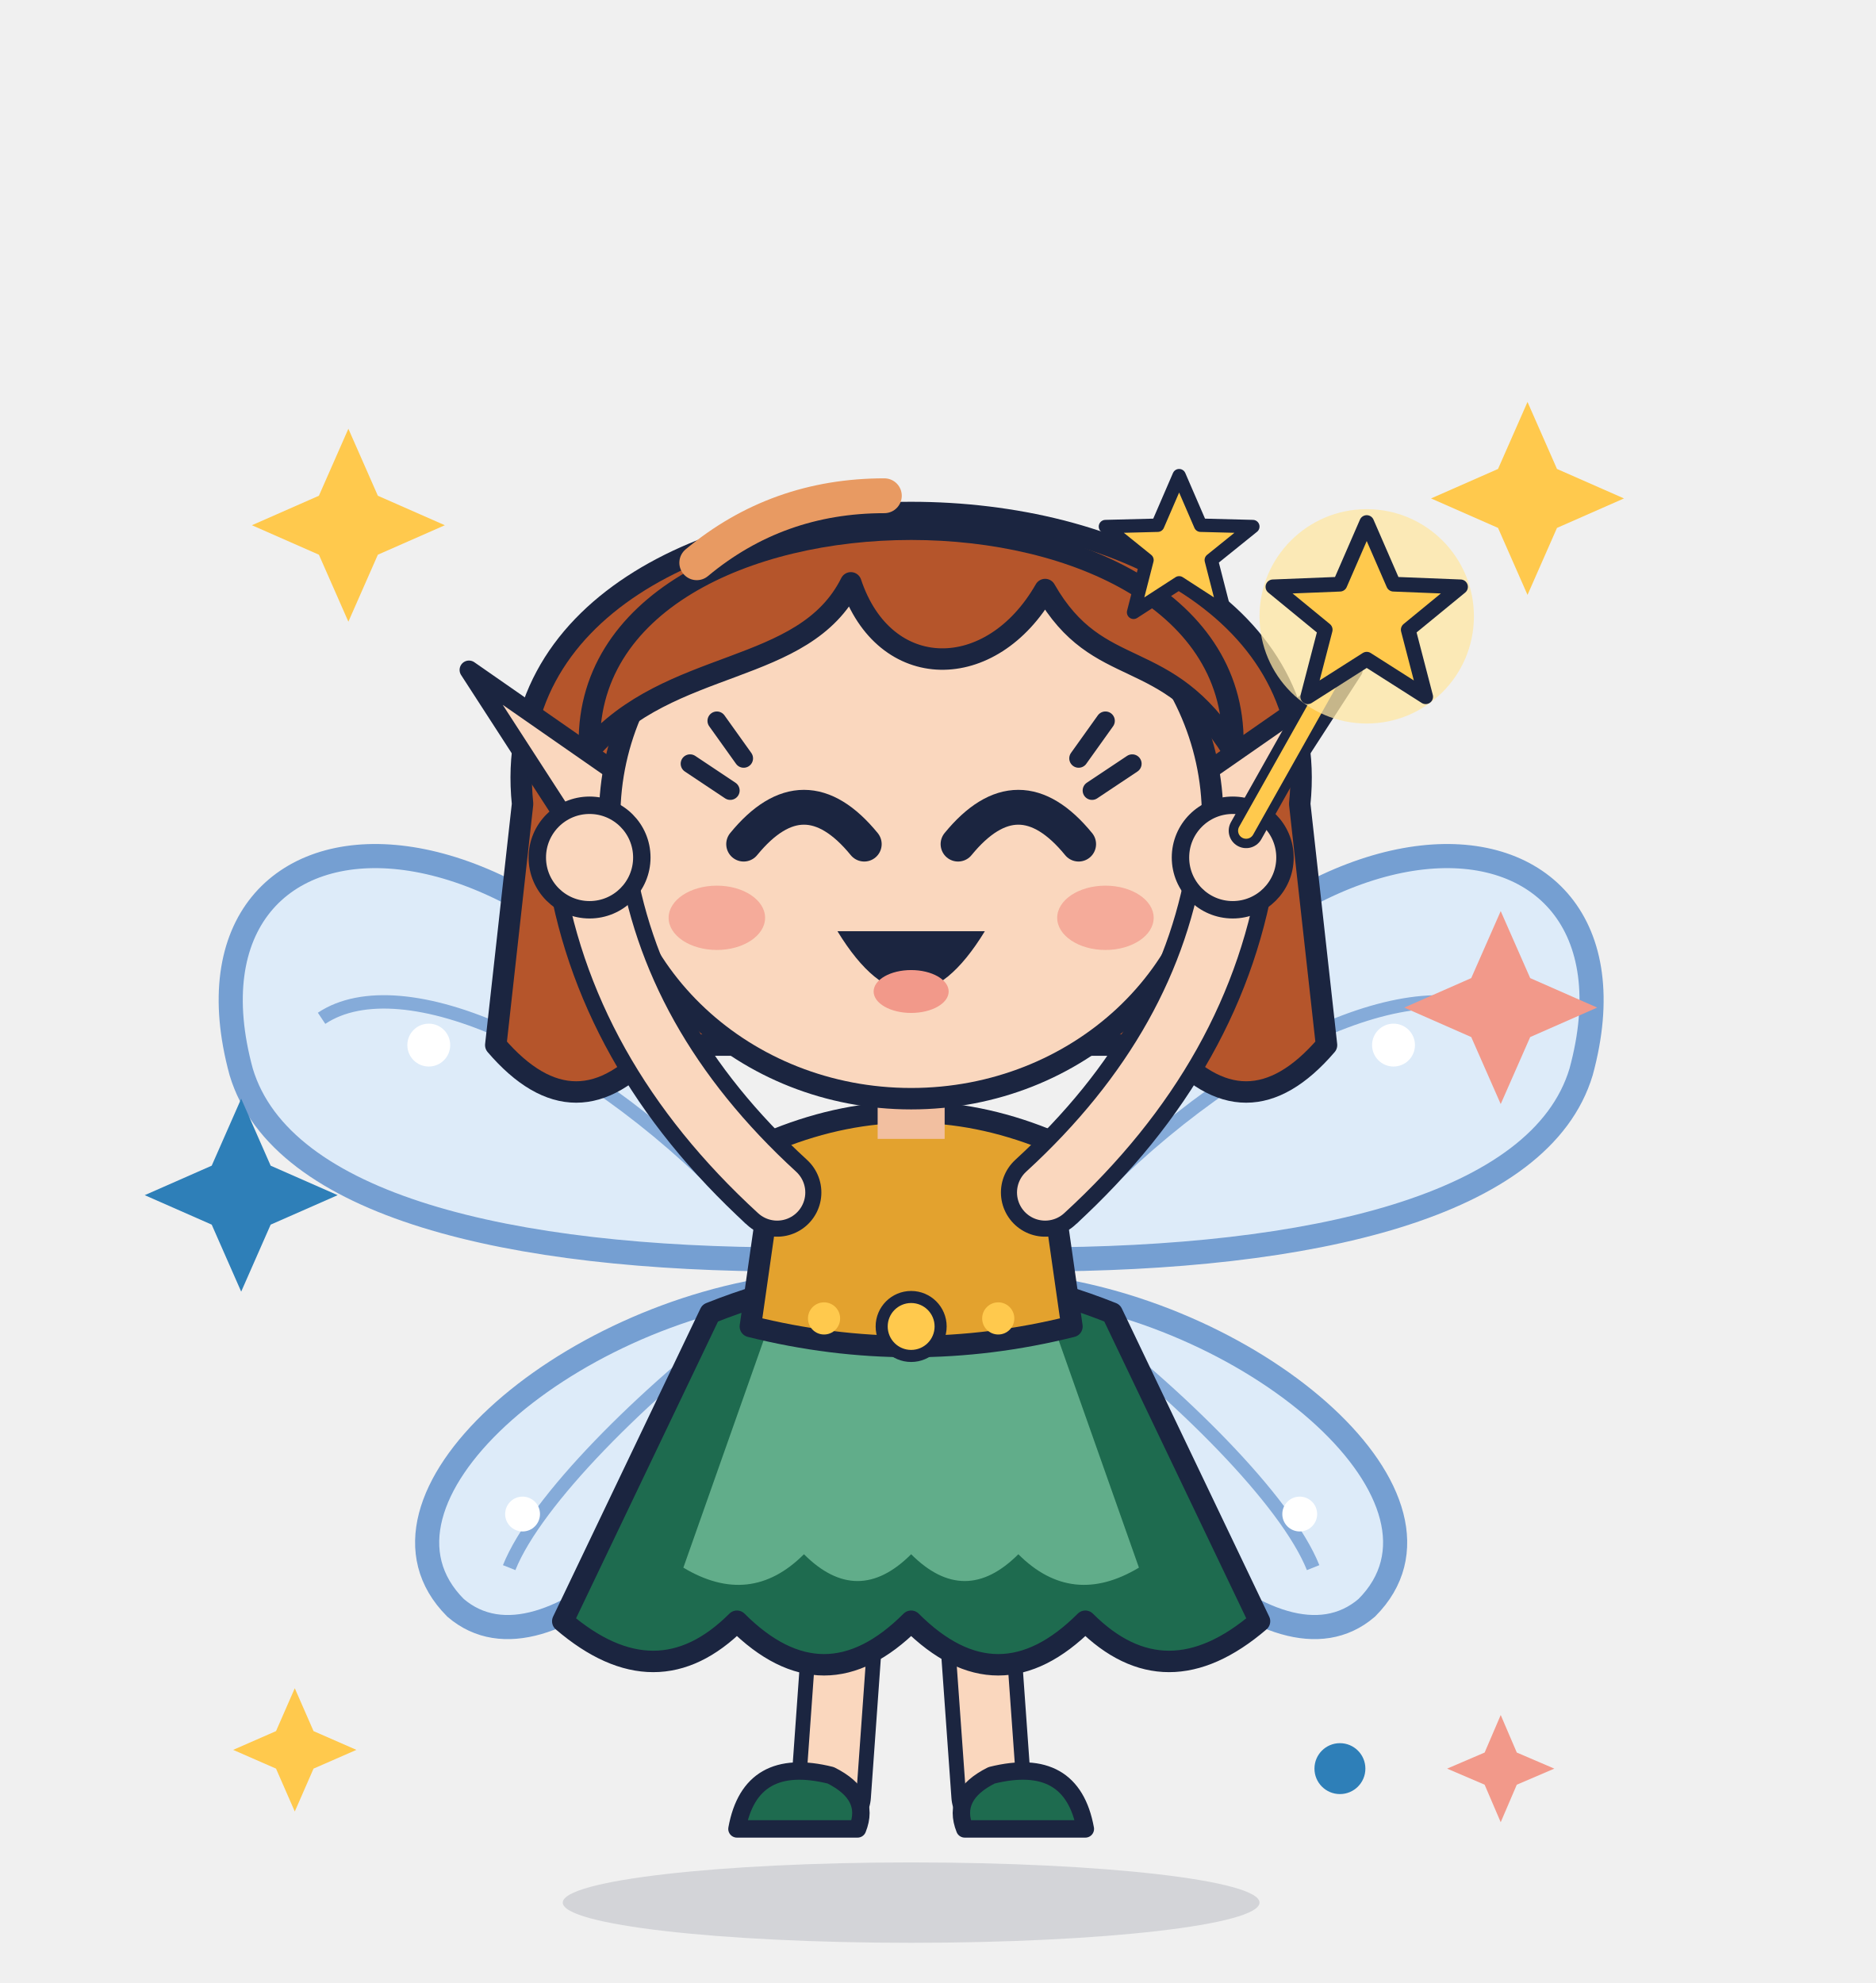
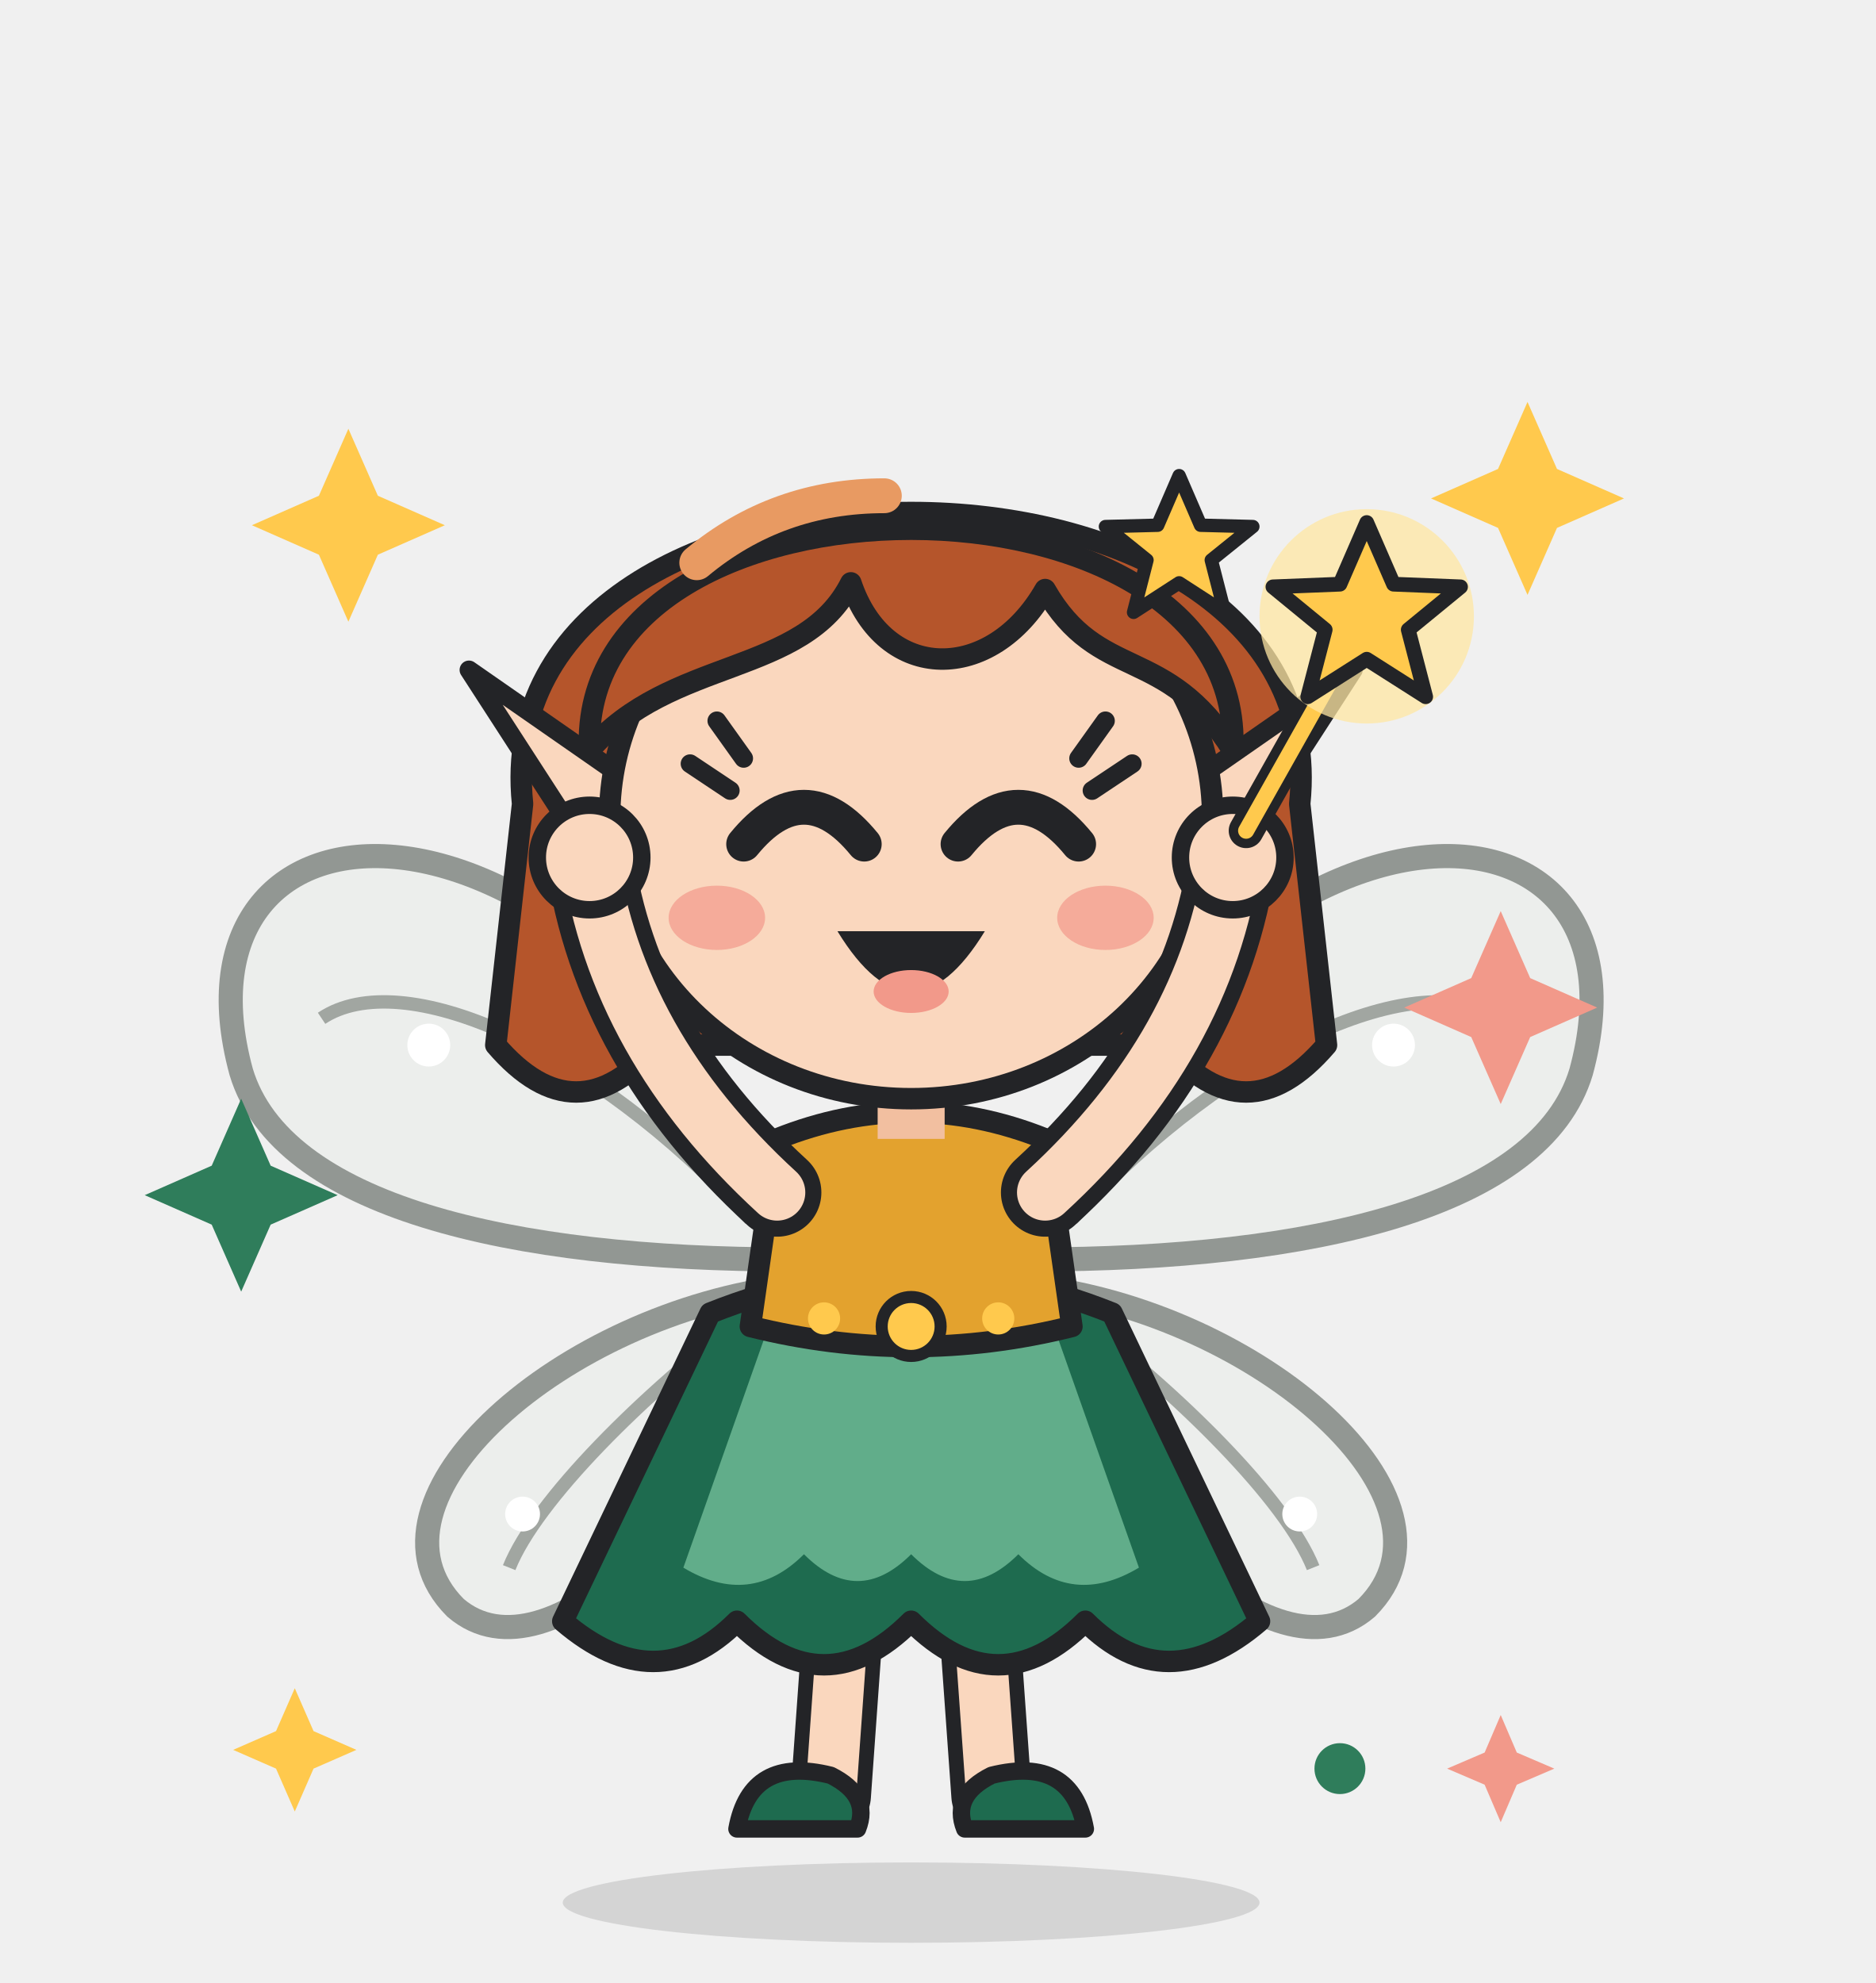
<svg xmlns="http://www.w3.org/2000/svg" viewBox="-8 -28 140 148" width="280" height="296" role="img" aria-labelledby="t">
  <style>.rd-wingL{transform-box:fill-box;transform-origin:100% 70%;animation:rd-flapL .38s ease-in-out infinite alternate}
.rd-wingR{transform-box:fill-box;transform-origin:0% 70%;animation:rd-flapR .38s ease-in-out infinite alternate}
.rd-star{transform-box:fill-box;transform-origin:center;animation:rd-star 2.2s ease-in-out infinite}
.rd-dust{transform-box:fill-box;transform-origin:center;animation:rd-dust 3s ease-in infinite}.rd-dust.b{animation-delay:1s}.rd-dust.c{animation-delay:2s}
.rd-shine{animation:rd-shine 3s ease-in-out infinite}
.rd-all{transform-box:fill-box;transform-origin:50% 100%;animation:rd-float 2.4s ease-in-out infinite}
.rd-look{animation:rd-look 5s ease-in-out infinite}
.rd-swing{transform-box:fill-box;transform-origin:100% 0%;animation:rd-swing 1.6s ease-in-out infinite alternate}
.rd-tip{transform-box:fill-box;transform-origin:center;animation:rd-tip 1.2s ease-in-out infinite alternate}
.rd-cheek{animation:rd-cheek 2.4s ease-in-out infinite}
.rd-dust,.rd-look,.rd-eyes,.rd-mouth-t,.rd-wave,.rd-bulb,.rd-ping,.rd-spark,.rd-dot,.rd-drop,.rd-sym,.rd-armL,.rd-armR,.rd-q{transform-box:fill-box;transform-origin:center}
.rd-eyes{animation:rd-blink 3.2s infinite}
.rd-ping{animation:rd-ping 2.4s ease-out infinite;transform-origin:50% 100%}
.rd-ping.b{animation-delay:.5s}
.rd-wave{transform-origin:0% 100%;animation:rd-wave .55s ease-in-out infinite alternate}
.rd-mouth-t{animation:rd-talk .24s ease-in-out infinite alternate}
.rd-snd{animation:rd-fade 1s ease-in-out infinite}.rd-snd.b{animation-delay:.3s}
.rd-bulb{animation:rd-pop 1.4s ease-in-out infinite alternate}
.rd-dot{animation:rd-fade 1.6s ease-in-out infinite}.rd-dot.b{animation-delay:.25s}.rd-dot.c{animation-delay:.5s}
.rd-spark{animation:rd-twinkle 1.1s ease-in-out infinite alternate}.rd-spark.b{animation-delay:.35s}.rd-spark.c{animation-delay:.7s}
.rd-jump{animation:rd-jump .5s cubic-bezier(.3,0,.5,1) infinite alternate}
.rd-drop{animation:rd-drop 1.8s ease-in infinite}
.rd-sym{animation:rd-bob 1.8s ease-in-out infinite alternate}.rd-sym.b{animation-delay:.4s}.rd-sym.c{animation-delay:.8s}
.rd-q{animation:rd-tilt 1.6s ease-in-out infinite alternate}
.rd-point{transform-box:fill-box;transform-origin:0% 100%;animation:rd-point .8s ease-in-out infinite alternate}
.rd-fist{transform-box:fill-box;transform-origin:100% 100%;animation:rd-fist .5s ease-in-out infinite alternate}
@keyframes rd-float{0%,100%{transform:translateY(0) rotate(0deg) scale(1,1)}25%{transform:translateY(-5px) rotate(-2.5deg) scale(.98,1.03)}50%{transform:translateY(-7px) rotate(0deg) scale(1,1)}75%{transform:translateY(-5px) rotate(2.5deg) scale(.98,1.03)}}
@keyframes rd-flapL{from{transform:rotate(8deg) scaleX(1)}to{transform:rotate(-14deg) scaleX(.72)}}
@keyframes rd-flapR{from{transform:rotate(-8deg) scaleX(1)}to{transform:rotate(14deg) scaleX(.72)}}
@keyframes rd-star{0%,100%{transform:rotate(0deg) scale(1)}50%{transform:rotate(72deg) scale(1.22)}}
@keyframes rd-dust{0%{transform:translateY(8px) scale(.3);opacity:0}20%{opacity:1}100%{transform:translateY(-26px) scale(1) rotate(90deg);opacity:0}}
@keyframes rd-shine{0%,100%{opacity:.35}50%{opacity:.75}}
@keyframes rd-look{0%,30%,100%{transform:translateX(0)}38%,55%{transform:translateX(-2.5px)}63%,80%{transform:translateX(2.5px)}}
@keyframes rd-swing{from{transform:rotate(-12deg)}to{transform:rotate(10deg)}}
@keyframes rd-tip{from{transform:scale(.85)}to{transform:scale(1.25)}}
@keyframes rd-cheek{0%,100%{opacity:.35}50%{opacity:.75}}
@keyframes rd-blink{0%,93%,100%{transform:scaleY(1)}96.5%{transform:scaleY(.08)}}
@keyframes rd-ping{0%{opacity:.9;transform:scale(.5)}100%{opacity:0;transform:scale(1.25)}}
@keyframes rd-wave{from{transform:rotate(-18deg)}to{transform:rotate(24deg)}}
@keyframes rd-talk{from{transform:scaleY(.3)}to{transform:scaleY(1.4)}}
@keyframes rd-fade{0%,100%{opacity:.15}50%{opacity:1}}
@keyframes rd-pop{from{transform:scale(.8) rotate(-6deg)}to{transform:scale(1.2) rotate(6deg)}}
@keyframes rd-twinkle{from{transform:scale(.4) rotate(0deg);opacity:.3}to{transform:scale(1.1) rotate(25deg);opacity:1}}
@keyframes rd-jump{from{transform:translateY(0) scale(1.04,.96)}to{transform:translateY(-12px) scale(.97,1.04)}}
@keyframes rd-drop{0%{transform:translateY(-3px);opacity:0}25%{opacity:1}100%{transform:translateY(9px);opacity:0}}
@keyframes rd-bob{from{transform:translateY(4px) rotate(-8deg)}to{transform:translateY(-5px) rotate(8deg)}}
@keyframes rd-tilt{from{transform:rotate(-14deg) translateY(2px)}to{transform:rotate(14deg) translateY(-3px)}}
@keyframes rd-point{from{transform:rotate(4deg)}to{transform:rotate(-16deg)}}
@keyframes rd-fist{from{transform:rotate(-6deg)}to{transform:rotate(16deg)}}
@media (prefers-reduced-motion:reduce){.rd-all,.rd-all *{animation:none!important}}</style>
-   <ellipse cx="60" cy="114" rx="26" ry="3" fill="#1B2540" opacity=".14" />
+   <ellipse cx="60" cy="114" rx="26" ry="3" fill="#232427" opacity=".14" />
  <path class="rd-dust" d="M14 98 l1.4 3.2 l3.2 1.4 l-3.2 1.4 l-1.4 3.2 l-1.4 -3.2 l-3.2 -1.4 l3.2 -1.4 z" fill="#FFC94D" />
  <path class="rd-dust b" d="M104 100 l1.2 2.8 l2.8 1.2 l-2.8 1.2 l-1.2 2.8 l-1.2 -2.8 l-2.8 -1.2 l2.8 -1.2 z" fill="#F2998A" />
-   <circle class="rd-dust c" cx="92" cy="104" r="1.9" fill="#2E7FB8" />
+   <circle class="rd-dust c" cx="92" cy="104" r="1.9" fill="#2F7D5B" />
  <g class="rd-all">
    <g class="rd-jump">
      <g class="rd-wingL">
-         <path d="M51 62 C34 28 4 30 10 52 C13 62 30 66 51 66 Z" fill="#DCEBFA" stroke="#6F9BD1" stroke-width="1.8" stroke-linejoin="round" opacity=".95" />
-         <path d="M51 68 C34 70 18 84 26 92 C33 98 46 84 51 72 Z" fill="#DCEBFA" stroke="#6F9BD1" stroke-width="1.8" stroke-linejoin="round" opacity=".95" />
-         <path d="M48 63 C36 50 22 44 16 48 M48 70 C40 76 32 84 30 89" fill="none" stroke="#6F9BD1" stroke-width="1" opacity=".8" />
+         <path d="M51 62 C34 28 4 30 10 52 C13 62 30 66 51 66 Z" fill="#ECEEEC" stroke="#8E938F" stroke-width="1.8" stroke-linejoin="round" opacity=".95" />
+         <path d="M51 68 C34 70 18 84 26 92 C33 98 46 84 51 72 Z" fill="#ECEEEC" stroke="#8E938F" stroke-width="1.8" stroke-linejoin="round" opacity=".95" />
+         <path d="M48 63 C36 50 22 44 16 48 M48 70 C40 76 32 84 30 89" fill="none" stroke="#8E938F" stroke-width="1" opacity=".8" />
        <circle cx="24" cy="50" r="1.6" fill="#FFFFFF" />
        <circle cx="31" cy="85" r="1.3" fill="#FFFFFF" />
      </g>
      <g class="rd-wingR">
-         <path d="M69 62 C86 28 116 30 110 52 C107 62 90 66 69 66 Z" fill="#DCEBFA" stroke="#6F9BD1" stroke-width="1.8" stroke-linejoin="round" opacity=".95" />
-         <path d="M69 68 C86 70 102 84 94 92 C87 98 74 84 69 72 Z" fill="#DCEBFA" stroke="#6F9BD1" stroke-width="1.8" stroke-linejoin="round" opacity=".95" />
-         <path d="M72 63 C84 50 98 44 104 48 M72 70 C80 76 88 84 90 89" fill="none" stroke="#6F9BD1" stroke-width="1" opacity=".8" />
+         <path d="M69 62 C86 28 116 30 110 52 C107 62 90 66 69 66 Z" fill="#ECEEEC" stroke="#8E938F" stroke-width="1.8" stroke-linejoin="round" opacity=".95" />
+         <path d="M69 68 C86 70 102 84 94 92 C87 98 74 84 69 72 Z" fill="#ECEEEC" stroke="#8E938F" stroke-width="1.8" stroke-linejoin="round" opacity=".95" />
+         <path d="M72 63 C84 50 98 44 104 48 M72 70 C80 76 88 84 90 89" fill="none" stroke="#8E938F" stroke-width="1" opacity=".8" />
        <circle cx="96" cy="50" r="1.6" fill="#FFFFFF" />
        <circle cx="89" cy="85" r="1.3" fill="#FFFFFF" />
      </g>
-       <path d="M55 92 L54 106 M65 92 L66 106" stroke="#1B2540" stroke-width="6" stroke-linecap="round" />
+       <path d="M55 92 L54 106 M65 92 L66 106" stroke="#232427" stroke-width="6" stroke-linecap="round" />
      <path d="M55 92 L54 106 M65 92 L66 106" stroke="#FAD7BE" stroke-width="3.8" stroke-linecap="round" />
-       <path d="M47 108.5 Q48 103 54 104.5 Q57 106 56 108.5 Z M73 108.5 Q72 103 66 104.5 Q63 106 64 108.5 Z" fill="#1E6B4F" stroke="#1B2540" stroke-width="1.3" stroke-linejoin="round" />
-       <path d="M45 70 Q60 64 75 70 L86 93 Q79 99 73 93 Q66.5 99.5 60 93 Q53.5 99.5 47 93 Q41 99 34 93 Z" fill="#1E6B4F" stroke="#1B2540" stroke-width="1.6" stroke-linejoin="round" />
+       <path d="M47 108.5 Q48 103 54 104.5 Q57 106 56 108.5 Z M73 108.5 Q72 103 66 104.5 Q63 106 64 108.5 Z" fill="#1E6B4F" stroke="#232427" stroke-width="1.3" stroke-linejoin="round" />
+       <path d="M45 70 Q60 64 75 70 L86 93 Q79 99 73 93 Q66.5 99.5 60 93 Q53.5 99.5 47 93 Q41 99 34 93 Z" fill="#1E6B4F" stroke="#232427" stroke-width="1.6" stroke-linejoin="round" />
      <path d="M49 72 Q60 68 71 72 L77 89 Q72 92 68 88 Q64 92 60 88 Q56 92 52 88 Q48 92 43 89 Z" fill="#6DB894" opacity=".85" />
-       <path d="M50 57 Q60 53 70 57 L72 71 Q60 74 48 71 Z" fill="#E3A22E" stroke="#1B2540" stroke-width="1.6" stroke-linejoin="round" />
-       <circle cx="60" cy="71" r="2.2" fill="#FFC94D" stroke="#1B2540" stroke-width=".9" />
+       <path d="M50 57 Q60 53 70 57 L72 71 Q60 74 48 71 Z" fill="#E3A22E" stroke="#232427" stroke-width="1.6" stroke-linejoin="round" />
+       <circle cx="60" cy="71" r="2.2" fill="#FFC94D" stroke="#232427" stroke-width=".9" />
      <circle cx="53.5" cy="70.4" r="1.2" fill="#FFC94D" />
      <circle cx="66.5" cy="70.4" r="1.2" fill="#FFC94D" />
      <path d="M57.5 51 h5 v6 h-5 Z" fill="#F2BFA0" />
-       <path d="M31 32 C28 3 92 3 89 32 L91 50 Q85 57 79 50 L41 50 Q35 57 29 50 Z" fill="#B5552B" stroke="#1B2540" stroke-width="1.6" stroke-linejoin="round" />
-       <path d="M38.5 30 L27 22 L38 39 Z M81.5 30 L93 22 L82 39 Z" fill="#FAD7BE" stroke="#1B2540" stroke-width="1.4" stroke-linejoin="round" />
-       <ellipse cx="60" cy="33" rx="22.5" ry="21" fill="#FAD7BE" stroke="#1B2540" stroke-width="1.6" />
+       <path d="M31 32 C28 3 92 3 89 32 L91 50 Q85 57 79 50 L41 50 Q35 57 29 50 Z" fill="#B5552B" stroke="#232427" stroke-width="1.6" stroke-linejoin="round" />
+       <path d="M38.5 30 L27 22 L38 39 Z M81.5 30 L93 22 L82 39 Z" fill="#FAD7BE" stroke="#232427" stroke-width="1.4" stroke-linejoin="round" />
+       <ellipse cx="60" cy="33" rx="22.5" ry="21" fill="#FAD7BE" stroke="#232427" stroke-width="1.6" />
      <g class="rd-cheek">
        <ellipse cx="45.5" cy="40.5" rx="3.6" ry="2.4" fill="#F2998A" opacity=".7" />
        <ellipse cx="74.5" cy="40.5" rx="3.6" ry="2.4" fill="#F2998A" opacity=".7" />
      </g>
      <g class="rd-look">
        <g class="rd-eyes">
-           <path d="M47.5 35 Q52 29.5 56.5 35" fill="none" stroke="#1B2540" stroke-width="2.6" stroke-linecap="round" />
-           <path d="M63.5 35 Q68 29.5 72.5 35" fill="none" stroke="#1B2540" stroke-width="2.6" stroke-linecap="round" />
-           <path d="M46.5 31 l-3 -2 M47.5 28.6 l-2 -2.8 M73.5 31 l3 -2 M72.5 28.6 l2 -2.8" stroke="#1B2540" stroke-width="1.4" stroke-linecap="round" />
+           <path d="M47.5 35 Q52 29.5 56.5 35" fill="none" stroke="#232427" stroke-width="2.6" stroke-linecap="round" />
+           <path d="M63.5 35 Q68 29.5 72.5 35" fill="none" stroke="#232427" stroke-width="2.6" stroke-linecap="round" />
+           <path d="M46.5 31 l-3 -2 M47.5 28.6 l-2 -2.8 M73.5 31 l3 -2 M72.5 28.6 l2 -2.8" stroke="#232427" stroke-width="1.4" stroke-linecap="round" />
        </g>
      </g>
-       <path d="M54.5 41.5 Q60 50.5 65.5 41.5 Z" fill="#1B2540" />
+       <path d="M54.5 41.5 Q60 50.5 65.5 41.5 Z" fill="#232427" />
      <ellipse cx="60" cy="46" rx="2.8" ry="1.6" fill="#F2998A" />
-       <path d="M36 28 C35 6 85 6 84 28 C79 20 74 23 70 16 C66 23 58 23 55.5 15.5 C52 22.5 42 21 36 28 Z" fill="#B5552B" stroke="#1B2540" stroke-width="1.6" stroke-linejoin="round" />
+       <path d="M36 28 C35 6 85 6 84 28 C79 20 74 23 70 16 C66 23 58 23 55.5 15.5 C52 22.5 42 21 36 28 Z" fill="#B5552B" stroke="#232427" stroke-width="1.6" stroke-linejoin="round" />
      <path class="rd-shine" d="M44 14 Q50 9 58 9" fill="none" stroke="#E89A62" stroke-width="2.6" stroke-linecap="round" />
      <g transform="translate(80 13)">
-         <path class="rd-tip" d="M0 -5.5 L1.6 -1.8 L5.5 -1.7 L2.4 .8 L3.4 4.7 L0 2.5 L-3.4 4.7 L-2.4 .8 L-5.5 -1.7 L-1.6 -1.8 Z" fill="#FFC94D" stroke="#1B2540" stroke-width="1" stroke-linejoin="round" />
+         <path class="rd-tip" d="M0 -5.5 L1.6 -1.8 L5.5 -1.7 L2.4 .8 L3.4 4.7 L0 2.5 L-3.4 4.7 L-2.4 .8 L-5.5 -1.7 L-1.6 -1.8 Z" fill="#FFC94D" stroke="#232427" stroke-width="1" stroke-linejoin="round" />
      </g>
      <g class="rd-fist">
        <g>
-           <path d="M50 61 Q38 50 36 36" fill="none" stroke="#1B2540" stroke-width="6.6" stroke-linecap="round" />
+           <path d="M50 61 Q38 50 36 36" fill="none" stroke="#232427" stroke-width="6.6" stroke-linecap="round" />
          <path d="M50 61 Q38 50 36 36" fill="none" stroke="#FAD7BE" stroke-width="4.2" stroke-linecap="round" />
-           <circle cx="36" cy="36" r="3.9" fill="#FAD7BE" stroke="#1B2540" stroke-width="1.3" />
+           <circle cx="36" cy="36" r="3.9" fill="#FAD7BE" stroke="#232427" stroke-width="1.3" />
        </g>
      </g>
      <g class="rd-wave">
        <g>
-           <path d="M70 61 Q82 50 84 36" fill="none" stroke="#1B2540" stroke-width="6.6" stroke-linecap="round" />
+           <path d="M70 61 Q82 50 84 36" fill="none" stroke="#232427" stroke-width="6.6" stroke-linecap="round" />
          <path d="M70 61 Q82 50 84 36" fill="none" stroke="#FAD7BE" stroke-width="4.2" stroke-linecap="round" />
-           <circle cx="84" cy="36" r="3.9" fill="#FAD7BE" stroke="#1B2540" stroke-width="1.3" />
+           <circle cx="84" cy="36" r="3.9" fill="#FAD7BE" stroke="#232427" stroke-width="1.3" />
        </g>
        <g data-wand="1">
-           <path d="M85 34 L94 18" stroke="#1B2540" stroke-width="2.6" stroke-linecap="round" />
+           <path d="M85 34 L94 18" stroke="#232427" stroke-width="2.6" stroke-linecap="round" />
          <path d="M85 34 L94 18" stroke="#FFC94D" stroke-width="1.2" stroke-linecap="round" />
          <g transform="translate(94 18)">
            <circle class="rd-ping" r="8" fill="#FFE7A3" opacity=".75" />
-             <path class="rd-star" d="M0 -7 L2 -2.4 L7 -2.2 L3.1 1 L4.4 6 L0 3.2 L-4.4 6 L-3.1 1 L-7 -2.2 L-2 -2.4 Z" fill="#FFC94D" stroke="#1B2540" stroke-width="1.1" stroke-linejoin="round" />
+             <path class="rd-star" d="M0 -7 L2 -2.4 L7 -2.2 L3.1 1 L4.4 6 L0 3.2 L-4.4 6 L-3.1 1 L-7 -2.2 L-2 -2.4 Z" fill="#FFC94D" stroke="#232427" stroke-width="1.1" stroke-linejoin="round" />
          </g>
        </g>
      </g>
      <path class="rd-spark " d="M18 4 l2.2 5 l5 2.2 l-5 2.2 l-2.2 5 l-2.2 -5 l-5 -2.2 l5 -2.2 z" fill="#FFC94D" />
      <path class="rd-spark b" d="M104 40 l2.2 5 l5 2.2 l-5 2.2 l-2.2 5 l-2.2 -5 l-5 -2.2 l5 -2.2 z" fill="#F2998A" />
-       <path class="rd-spark c" d="M10 54 l2.2 5 l5 2.2 l-5 2.2 l-2.2 5 l-2.2 -5 l-5 -2.2 l5 -2.2 z" fill="#2E7FB8" />
+       <path class="rd-spark c" d="M10 54 l2.2 5 l5 2.2 l-5 2.2 l-2.2 5 l-2.2 -5 l-5 -2.2 l5 -2.2 z" fill="#2F7D5B" />
      <path class="rd-spark b" d="M106 2 l2.2 5 l5 2.2 l-5 2.2 l-2.2 5 l-2.2 -5 l-5 -2.2 l5 -2.2 z" fill="#FFC94D" />
    </g>
  </g>
</svg>
